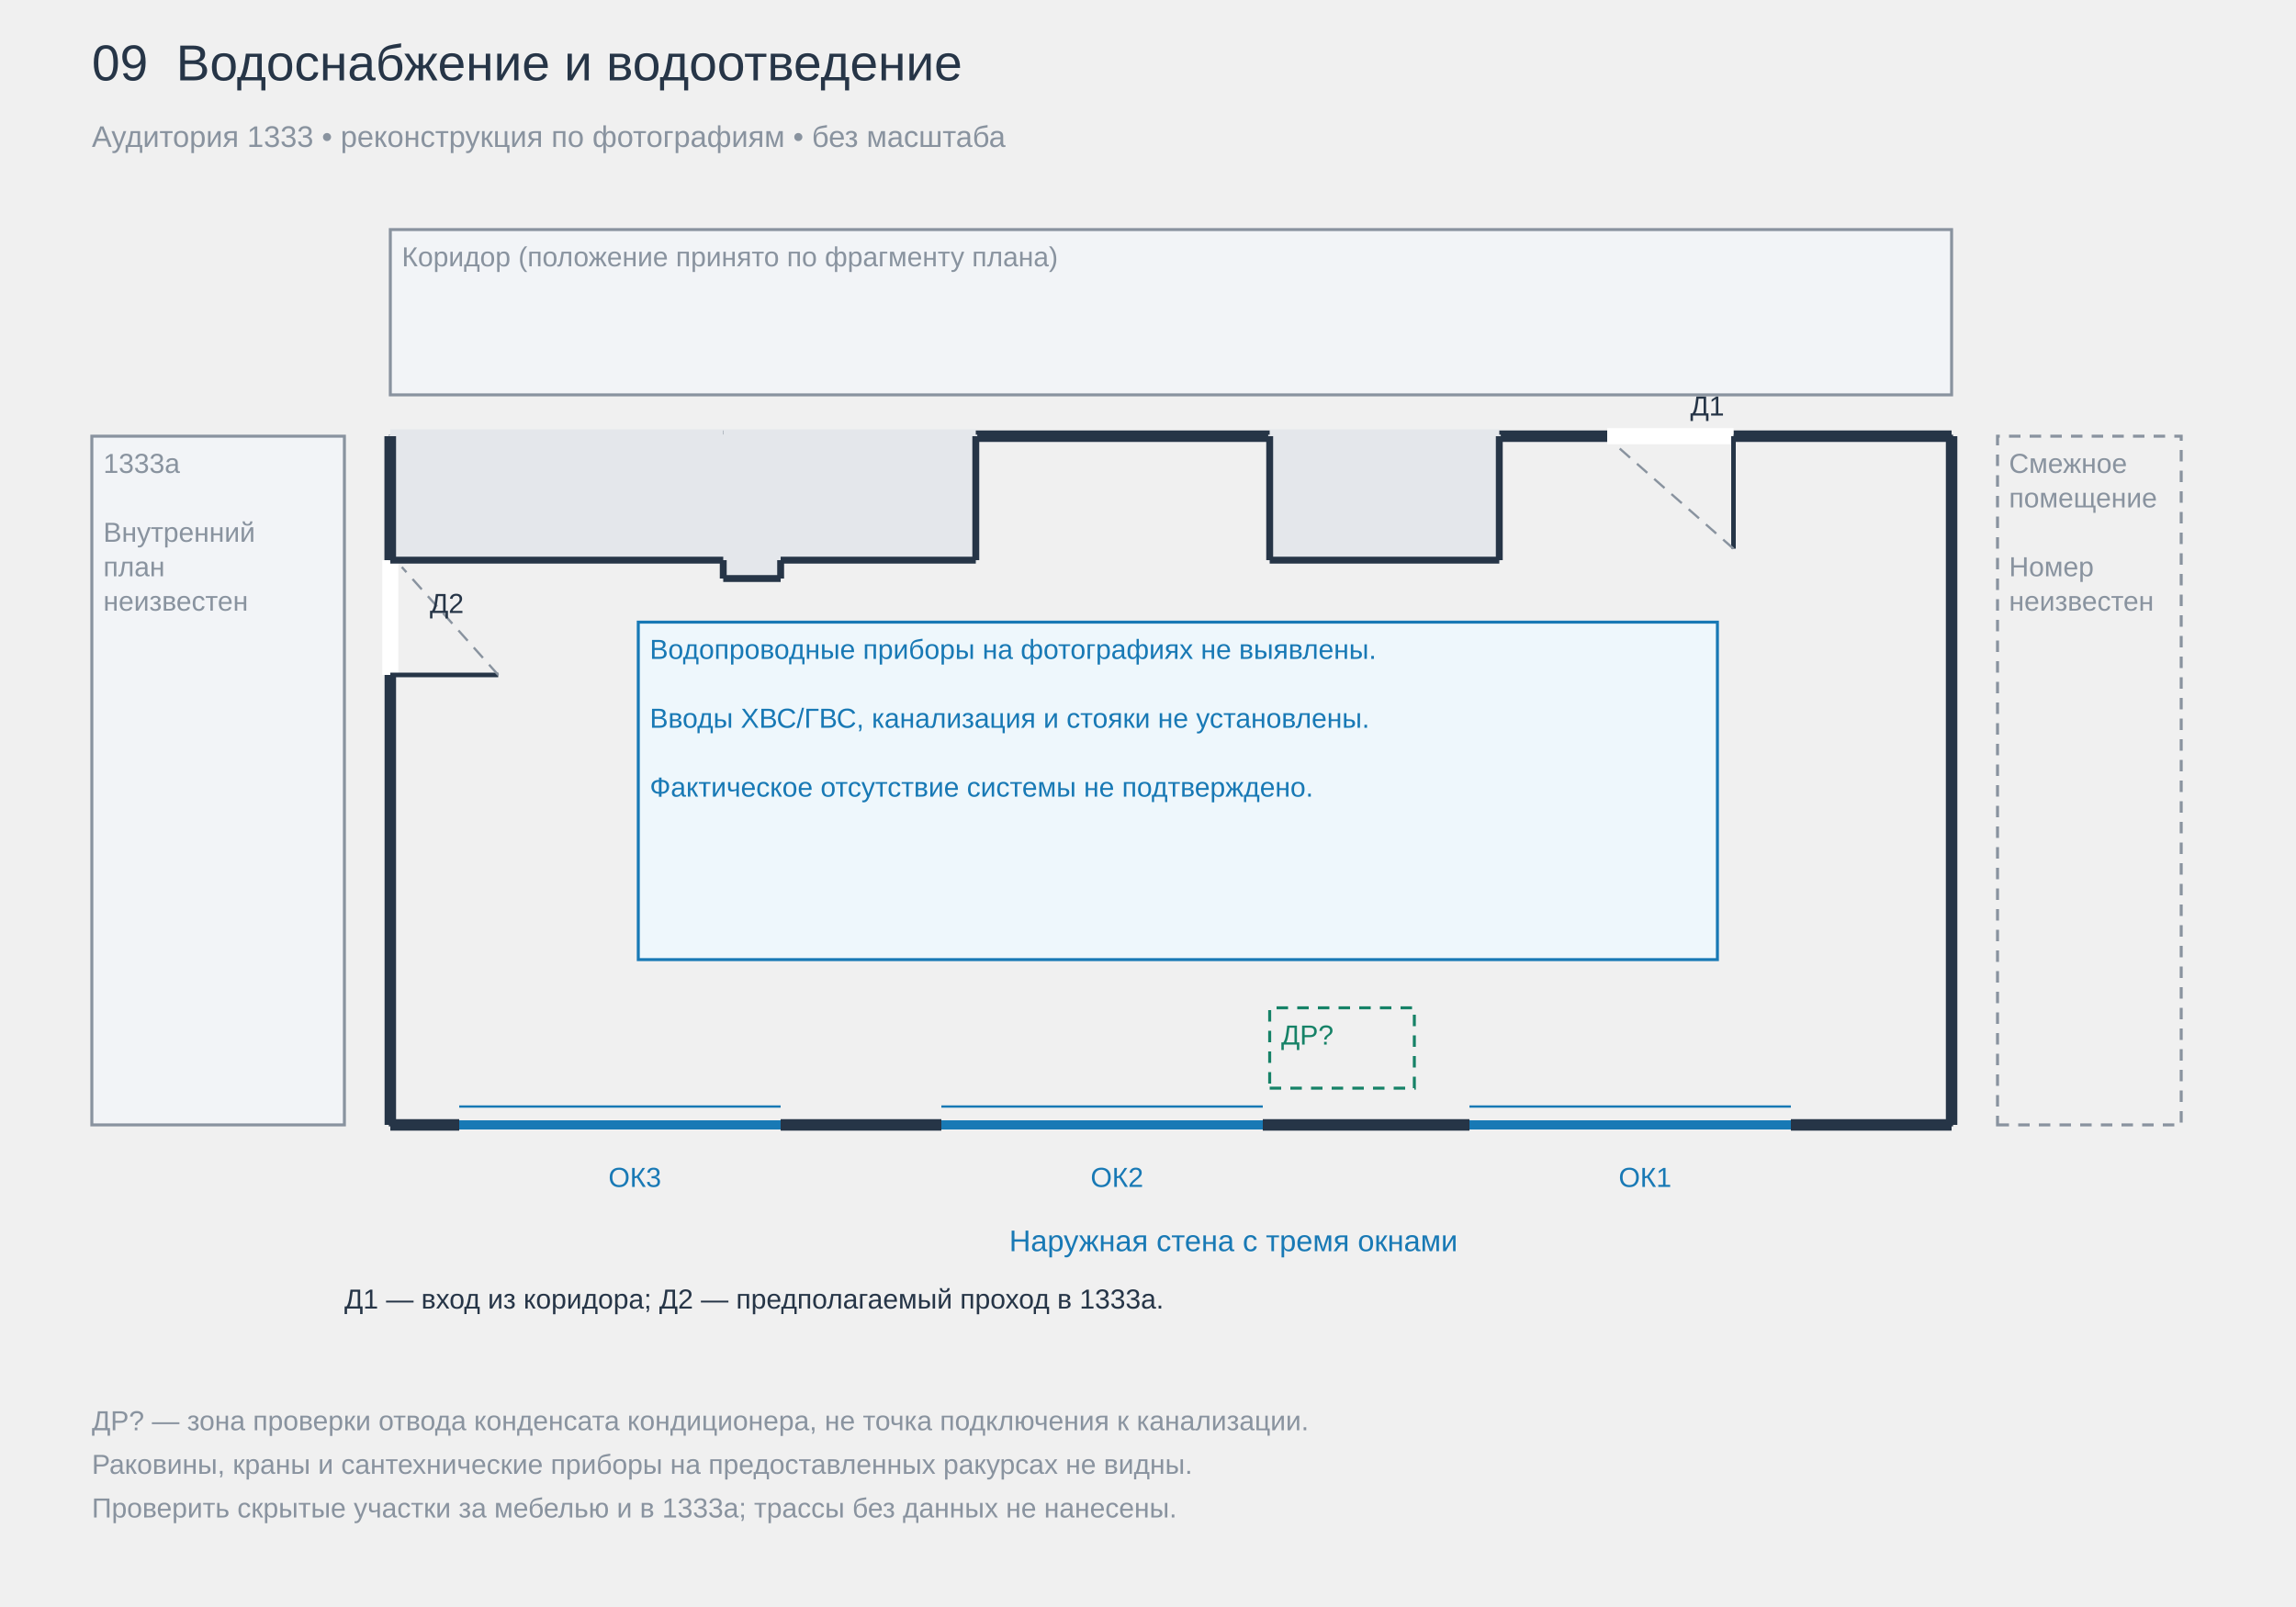
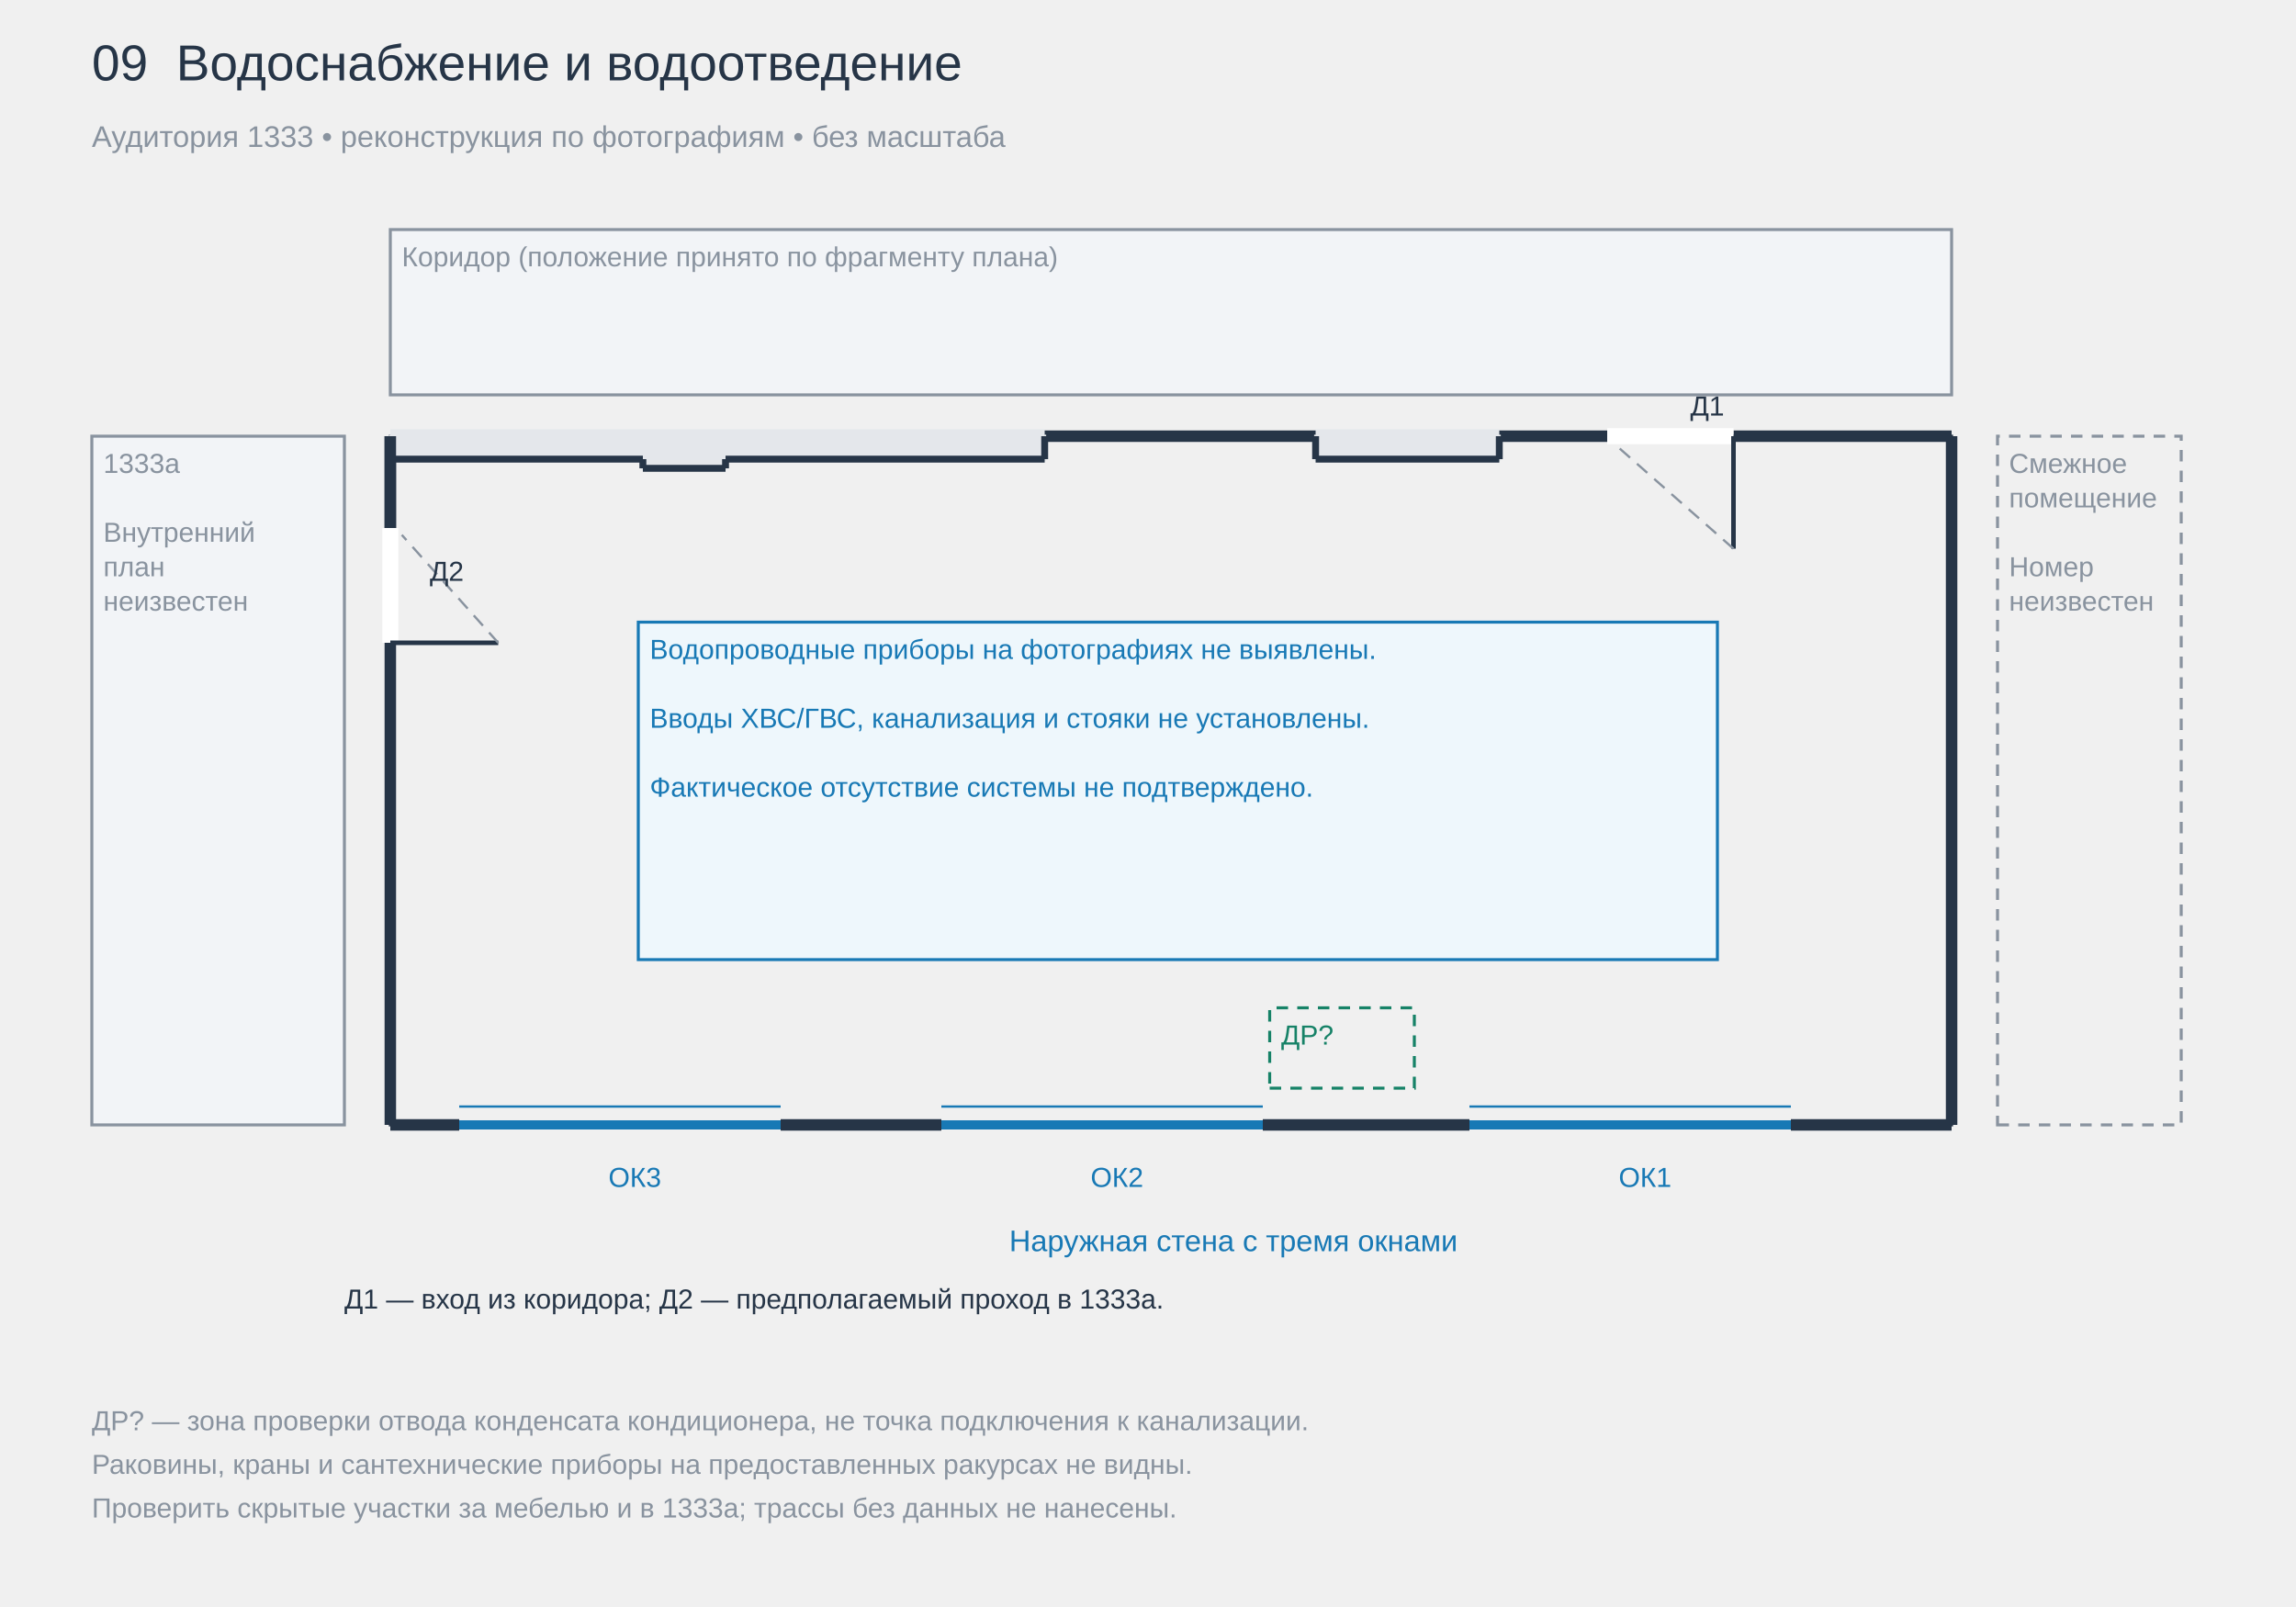
<svg xmlns="http://www.w3.org/2000/svg" version="1.1" width="1000" height="700" viewBox="0 0 1000 700">
  <text fill="#263547" xml:space="preserve" transform="matrix(1 0 -0 1 0 700)" font-size="22" font-family="Arial">
    <tspan y="-665" x="40 52.232 64.464 70.558 76.652 91.304 103.536 116.362 128.594 139.594 151.738 163.97 176.554 191.25 203.482 215.626 227.902 240.134 246.228 258.504 264.598 276.28 288.512 301.338 313.57 325.802 335.878 347.56 359.792 372.618 384.85 396.994 409.27">09  Водоснабжение и водоотведение</tspan>
  </text>
  <text fill="#89939f" xml:space="preserve" transform="matrix(1 0 -0 1 0 700)" font-size="13" font-family="Arial">
    <tspan y="-636" x="40 48.658 55.158 62.737 69.991 75.945 83.173 90.401 97.655 104.688 108.289 115.517 119.846 127.074 134.302 141.53 145.131 149.681 153.282 160.51 167.738 173.419 180.647 187.823 194.323 200.277 207.505 214.005 219.686 227.122 234.376 241.409 245.01 252.043 259.271 262.872 273.558 280.786 286.74 293.968 298.7 305.928 313.156 323.842 331.096 338.129 347.06 350.661 355.211 358.812 366.248 373.476 379.43 383.031 391.962 399.19 405.69 416.116 422.07 429.298 436.734">Аудитория 1­333 • реконструкция по фотографиям • без масштаба</tspan>
  </text>
  <path transform="matrix(1,0,0,-1,0,700)" d="M170 528H850V600H170Z" fill="#f2f4f7" />
  <path transform="matrix(1,0,0,-1,0,700)" stroke-width="1.3" stroke-linecap="butt" stroke-miterlimit="10" stroke-linejoin="miter" fill="none" stroke="#89939f" d="M170 528H850V600H170Z" />
  <text fill="#89939f" xml:space="preserve" transform="matrix(1 0 -0 1 0 700)" font-size="12" font-family="Arial">
    <tspan y="-584" x="175 181.984 188.656 195.328 202.024 209.02 215.692 222.364 225.688 229.684 236.176 242.848 249.844 256.516 264.532 271.204 277.828 284.524 291.196 294.52 301.012 307.684 314.38 321.004 327.496 332.992 339.664 342.988 349.48 356.152 359.476 369.34 376.012 382.684 387.052 395.296 401.968 408.592 414.088 420.088 423.412 429.904 436.9 443.572 450.196 456.868">Коридор (положение принято по фрагменту плана)</tspan>
  </text>
  <path transform="matrix(1,0,0,-1,0,700)" d="M40 210H150V510H40Z" fill="#f2f4f7" />
  <path transform="matrix(1,0,0,-1,0,700)" stroke-width="1.3" stroke-linecap="butt" stroke-miterlimit="10" stroke-linejoin="miter" fill="none" stroke="#89939f" d="M40 210H150V510H40Z" />
  <text fill="#89939f" xml:space="preserve" transform="matrix(1 0 -0 1 0 700)" font-size="12" font-family="Arial">
    <tspan y="-494" x="45 51.672 55.668 62.34 69.012 75.684">1­333а</tspan>
  </text>
  <text fill="#89939f" xml:space="preserve" transform="matrix(1 0 -0 1 0 700)" font-size="12" font-family="Arial">
    <tspan y="-464" x="45 52.992 59.616 65.616 71.112 77.784 84.456 91.08 97.704 104.4">Внутренний</tspan>
  </text>
  <text fill="#89939f" xml:space="preserve" transform="matrix(1 0 -0 1 0 700)" font-size="12" font-family="Arial">
    <tspan y="-449" x="45 51.492 58.488 65.16">план</tspan>
  </text>
  <text fill="#89939f" xml:space="preserve" transform="matrix(1 0 -0 1 0 700)" font-size="12" font-family="Arial">
    <tspan y="-434" x="45 51.624 58.296 64.992 70.488 76.86 83.532 89.532 95.028 101.7">неизвестен</tspan>
  </text>
  <path transform="matrix(1,0,0,-1,0,700)" stroke-width="1.3" stroke-linecap="butt" stroke-dasharray="5,4" stroke-miterlimit="10" stroke-linejoin="miter" fill="none" stroke="#89939f" d="M870 210H950V510H870Z" />
  <text fill="#89939f" xml:space="preserve" transform="matrix(1 0 -0 1 0 700)" font-size="12" font-family="Arial">
    <tspan y="-494" x="875 883.664 891.908 898.58 906.596 913.22 919.892">Смежное</tspan>
  </text>
  <text fill="#89939f" xml:space="preserve" transform="matrix(1 0 -0 1 0 700)" font-size="12" font-family="Arial">
    <tspan y="-479" x="875 881.492 888.164 896.408 903.08 912.944 919.616 926.24 932.936">помещение</tspan>
  </text>
  <text fill="#89939f" xml:space="preserve" transform="matrix(1 0 -0 1 0 700)" font-size="12" font-family="Arial">
    <tspan y="-449" x="875 883.664 890.336 898.58 905.252">Номер</tspan>
  </text>
  <text fill="#89939f" xml:space="preserve" transform="matrix(1 0 -0 1 0 700)" font-size="12" font-family="Arial">
    <tspan y="-434" x="875 881.624 888.296 894.992 900.488 906.86 913.532 919.532 925.028 931.7">неизвестен</tspan>
  </text>
  <path transform="matrix(1,0,0,-1,0,700)" stroke-width="1.3" stroke-linecap="butt" stroke-miterlimit="10" stroke-linejoin="miter" fill="none" stroke="#263547" d="M170 210H850V510H170Z" />
  <path transform="matrix(1,0,0,-1,0,700)" stroke-width="5" stroke-linecap="butt" stroke-miterlimit="10" stroke-linejoin="miter" fill="none" stroke="#263547" d="M850 510H755" />
  <path transform="matrix(1,0,0,-1,0,700)" stroke-width="5" stroke-linecap="butt" stroke-miterlimit="10" stroke-linejoin="miter" fill="none" stroke="#263547" d="M700 510H170" />
  <path transform="matrix(1,0,0,-1,0,700)" stroke-width="5" stroke-linecap="butt" stroke-miterlimit="10" stroke-linejoin="miter" fill="none" stroke="#263547" d="M850 510V210" />
-   <path transform="matrix(1,0,0,-1,0,700)" stroke-width="5" stroke-linecap="butt" stroke-miterlimit="10" stroke-linejoin="miter" fill="none" stroke="#263547" d="M170 510V456" />
-   <path transform="matrix(1,0,0,-1,0,700)" stroke-width="5" stroke-linecap="butt" stroke-miterlimit="10" stroke-linejoin="miter" fill="none" stroke="#263547" d="M170 406V210" />
+   <path transform="matrix(1,0,0,-1,0,700)" stroke-width="5" stroke-linecap="butt" stroke-miterlimit="10" stroke-linejoin="miter" fill="none" stroke="#263547" d="M170 510V470" />
+   <path transform="matrix(1,0,0,-1,0,700)" stroke-width="5" stroke-linecap="butt" stroke-miterlimit="10" stroke-linejoin="miter" fill="none" stroke="#263547" d="M170 420V210" />
  <path transform="matrix(1,0,0,-1,0,700)" stroke-width="5" stroke-linecap="butt" stroke-miterlimit="10" stroke-linejoin="miter" fill="none" stroke="#263547" d="M850 210H780" />
  <path transform="matrix(1,0,0,-1,0,700)" stroke-width="5" stroke-linecap="butt" stroke-miterlimit="10" stroke-linejoin="miter" fill="none" stroke="#263547" d="M640 210H550" />
  <path transform="matrix(1,0,0,-1,0,700)" stroke-width="5" stroke-linecap="butt" stroke-miterlimit="10" stroke-linejoin="miter" fill="none" stroke="#263547" d="M410 210H340" />
  <path transform="matrix(1,0,0,-1,0,700)" stroke-width="5" stroke-linecap="butt" stroke-miterlimit="10" stroke-linejoin="miter" fill="none" stroke="#263547" d="M200 210H170" />
  <path transform="matrix(1,0,0,-1,0,700)" stroke-width="7" stroke-linecap="butt" stroke-miterlimit="10" stroke-linejoin="miter" fill="none" stroke="#ffffff" d="M755 510H700" />
-   <path transform="matrix(1,0,0,-1,0,700)" stroke-width="7" stroke-linecap="butt" stroke-miterlimit="10" stroke-linejoin="miter" fill="none" stroke="#ffffff" d="M170 456V406" />
+   <path transform="matrix(1,0,0,-1,0,700)" stroke-width="7" stroke-linecap="butt" stroke-miterlimit="10" stroke-linejoin="miter" fill="none" stroke="#ffffff" d="M170 470V420" />
  <path transform="matrix(1,0,0,-1,0,700)" stroke-width="2" stroke-linecap="butt" stroke-miterlimit="10" stroke-linejoin="miter" fill="none" stroke="#263547" d="M755 510V461" />
  <path transform="matrix(1,0,0,-1,0,700)" stroke-width="1" stroke-linecap="butt" stroke-dasharray="6,4" stroke-miterlimit="10" stroke-linejoin="miter" fill="none" stroke="#89939f" d="M755 461 705 505" />
  <text fill="#263547" xml:space="preserve" transform="matrix(1 0 -0 1 0 700)" font-size="12" font-family="Arial">
    <tspan y="-519" x="736.199 744.323">Д1</tspan>
  </text>
-   <path transform="matrix(1,0,0,-1,0,700)" stroke-width="2" stroke-linecap="butt" stroke-miterlimit="10" stroke-linejoin="miter" fill="none" stroke="#263547" d="M170 406H217" />
-   <path transform="matrix(1,0,0,-1,0,700)" stroke-width="1" stroke-linecap="butt" stroke-dasharray="6,4" stroke-miterlimit="10" stroke-linejoin="miter" fill="none" stroke="#89939f" d="M217 406 175 453" />
+   <path transform="matrix(1,0,0,-1,0,700)" stroke-width="2" stroke-linecap="butt" stroke-miterlimit="10" stroke-linejoin="miter" fill="none" stroke="#263547" d="M170 420H217" />
+   <path transform="matrix(1,0,0,-1,0,700)" stroke-width="1" stroke-linecap="butt" stroke-dasharray="6,4" stroke-miterlimit="10" stroke-linejoin="miter" fill="none" stroke="#89939f" d="M217 420 175 467" />
  <path transform="matrix(1,0,0,-1,0,700)" stroke-width="4" stroke-linecap="butt" stroke-miterlimit="10" stroke-linejoin="miter" fill="none" stroke="#1879b5" d="M780 210H640" />
  <path transform="matrix(1,0,0,-1,0,700)" stroke-width="1" stroke-linecap="butt" stroke-miterlimit="10" stroke-linejoin="miter" fill="none" stroke="#1879b5" d="M780 218H640" />
  <text fill="#1879b5" xml:space="preserve" transform="matrix(1 0 -0 1 0 700)" font-size="12" font-family="Arial">
    <tspan y="-183" x="705.002 714.326 721.31">ОК1</tspan>
  </text>
  <path transform="matrix(1,0,0,-1,0,700)" stroke-width="4" stroke-linecap="butt" stroke-miterlimit="10" stroke-linejoin="miter" fill="none" stroke="#1879b5" d="M550 210H410" />
  <path transform="matrix(1,0,0,-1,0,700)" stroke-width="1" stroke-linecap="butt" stroke-miterlimit="10" stroke-linejoin="miter" fill="none" stroke="#1879b5" d="M550 218H410" />
  <text fill="#1879b5" xml:space="preserve" transform="matrix(1 0 -0 1 0 700)" font-size="12" font-family="Arial">
    <tspan y="-183" x="475.002 484.326 491.31">ОК2</tspan>
  </text>
  <path transform="matrix(1,0,0,-1,0,700)" stroke-width="4" stroke-linecap="butt" stroke-miterlimit="10" stroke-linejoin="miter" fill="none" stroke="#1879b5" d="M340 210H200" />
  <path transform="matrix(1,0,0,-1,0,700)" stroke-width="1" stroke-linecap="butt" stroke-miterlimit="10" stroke-linejoin="miter" fill="none" stroke="#1879b5" d="M340 218H200" />
  <text fill="#1879b5" xml:space="preserve" transform="matrix(1 0 -0 1 0 700)" font-size="12" font-family="Arial">
    <tspan y="-183" x="265.002 274.326 281.31">ОК3</tspan>
  </text>
  <text fill="#1879b5" xml:space="preserve" transform="matrix(1 0 -0 1 0 700)" font-size="13" font-family="Arial">
    <tspan y="-155" x="439.549 448.935 456.163 463.391 469.891 478.575 485.751 492.979 500.012 503.613 510.113 516.067 523.295 530.471 537.699 541.3 547.8 551.401 557.355 564.583 571.811 580.742 587.775 591.376 598.605 604.285 611.462 618.69 627.621">Наружная стена с тремя окнами</tspan>
  </text>
-   <path transform="matrix(1,0,0,-1,0,700)" d="M553 456H653V510H553Z" fill="#e4e7eb" />
-   <path transform="matrix(1,0,0,-1,0,700)" stroke-width="1.3" stroke-linecap="butt" stroke-miterlimit="10" stroke-linejoin="miter" fill="none" stroke="#e4e7eb" d="M553 456H653V510H553Z" />
-   <path transform="matrix(1,0,0,-1,0,700)" stroke-width="6" stroke-linecap="butt" stroke-miterlimit="10" stroke-linejoin="miter" fill="none" stroke="#e4e7eb" d="M653 510H553" />
-   <path transform="matrix(1,0,0,-1,0,700)" d="M340 456H425V510H340Z" fill="#e4e7eb" />
-   <path transform="matrix(1,0,0,-1,0,700)" stroke-width="1.3" stroke-linecap="butt" stroke-miterlimit="10" stroke-linejoin="miter" fill="none" stroke="#e4e7eb" d="M340 456H425V510H340Z" />
-   <path transform="matrix(1,0,0,-1,0,700)" stroke-width="6" stroke-linecap="butt" stroke-miterlimit="10" stroke-linejoin="miter" fill="none" stroke="#e4e7eb" d="M425 510H340" />
-   <path transform="matrix(1,0,0,-1,0,700)" d="M315 448H340V510H315Z" fill="#e4e7eb" />
-   <path transform="matrix(1,0,0,-1,0,700)" stroke-width="1.3" stroke-linecap="butt" stroke-miterlimit="10" stroke-linejoin="miter" fill="none" stroke="#e4e7eb" d="M315 448H340V510H315Z" />
-   <path transform="matrix(1,0,0,-1,0,700)" stroke-width="6" stroke-linecap="butt" stroke-miterlimit="10" stroke-linejoin="miter" fill="none" stroke="#e4e7eb" d="M340 510H315" />
-   <path transform="matrix(1,0,0,-1,0,700)" d="M170 456H315V510H170Z" fill="#e4e7eb" />
-   <path transform="matrix(1,0,0,-1,0,700)" stroke-width="1.3" stroke-linecap="butt" stroke-miterlimit="10" stroke-linejoin="miter" fill="none" stroke="#e4e7eb" d="M170 456H315V510H170Z" />
-   <path transform="matrix(1,0,0,-1,0,700)" stroke-width="6" stroke-linecap="butt" stroke-miterlimit="10" stroke-linejoin="miter" fill="none" stroke="#e4e7eb" d="M315 510H170" />
-   <path transform="matrix(1,0,0,-1,0,700)" stroke-width="3" stroke-linecap="butt" stroke-miterlimit="10" stroke-linejoin="miter" fill="none" stroke="#263547" d="M653 510V456" />
-   <path transform="matrix(1,0,0,-1,0,700)" stroke-width="3" stroke-linecap="butt" stroke-miterlimit="10" stroke-linejoin="miter" fill="none" stroke="#263547" d="M653 456H553" />
-   <path transform="matrix(1,0,0,-1,0,700)" stroke-width="3" stroke-linecap="butt" stroke-miterlimit="10" stroke-linejoin="miter" fill="none" stroke="#263547" d="M553 456V510" />
-   <path transform="matrix(1,0,0,-1,0,700)" stroke-width="3" stroke-linecap="butt" stroke-miterlimit="10" stroke-linejoin="miter" fill="none" stroke="#263547" d="M425 510V456" />
-   <path transform="matrix(1,0,0,-1,0,700)" stroke-width="3" stroke-linecap="butt" stroke-miterlimit="10" stroke-linejoin="miter" fill="none" stroke="#263547" d="M425 456H340" />
-   <path transform="matrix(1,0,0,-1,0,700)" stroke-width="3" stroke-linecap="butt" stroke-miterlimit="10" stroke-linejoin="miter" fill="none" stroke="#263547" d="M340 456V448" />
-   <path transform="matrix(1,0,0,-1,0,700)" stroke-width="3" stroke-linecap="butt" stroke-miterlimit="10" stroke-linejoin="miter" fill="none" stroke="#263547" d="M340 448H315" />
-   <path transform="matrix(1,0,0,-1,0,700)" stroke-width="3" stroke-linecap="butt" stroke-miterlimit="10" stroke-linejoin="miter" fill="none" stroke="#263547" d="M315 448V456" />
-   <path transform="matrix(1,0,0,-1,0,700)" stroke-width="3" stroke-linecap="butt" stroke-miterlimit="10" stroke-linejoin="miter" fill="none" stroke="#263547" d="M315 456H170" />
-   <path transform="matrix(1,0,0,-1,0,700)" stroke-width="5" stroke-linecap="butt" stroke-miterlimit="10" stroke-linejoin="miter" fill="none" stroke="#263547" d="M170 510V456" />
+   <path transform="matrix(1,0,0,-1,0,700)" d="M573 500H653V510H573Z" fill="#e4e7eb" />
+   <path transform="matrix(1,0,0,-1,0,700)" stroke-width="1.3" stroke-linecap="butt" stroke-miterlimit="10" stroke-linejoin="miter" fill="none" stroke="#e4e7eb" d="M573 500H653V510H573Z" />
+   <path transform="matrix(1,0,0,-1,0,700)" stroke-width="6" stroke-linecap="butt" stroke-miterlimit="10" stroke-linejoin="miter" fill="none" stroke="#e4e7eb" d="M653 510H573" />
+   <path transform="matrix(1,0,0,-1,0,700)" d="M316 500H455V510H316Z" fill="#e4e7eb" />
+   <path transform="matrix(1,0,0,-1,0,700)" stroke-width="1.3" stroke-linecap="butt" stroke-miterlimit="10" stroke-linejoin="miter" fill="none" stroke="#e4e7eb" d="M316 500H455V510H316Z" />
+   <path transform="matrix(1,0,0,-1,0,700)" stroke-width="6" stroke-linecap="butt" stroke-miterlimit="10" stroke-linejoin="miter" fill="none" stroke="#e4e7eb" d="M455 510H316" />
+   <path transform="matrix(1,0,0,-1,0,700)" d="M280 496H316V510H280Z" fill="#e4e7eb" />
+   <path transform="matrix(1,0,0,-1,0,700)" stroke-width="1.3" stroke-linecap="butt" stroke-miterlimit="10" stroke-linejoin="miter" fill="none" stroke="#e4e7eb" d="M280 496H316V510H280Z" />
+   <path transform="matrix(1,0,0,-1,0,700)" stroke-width="6" stroke-linecap="butt" stroke-miterlimit="10" stroke-linejoin="miter" fill="none" stroke="#e4e7eb" d="M316 510H280" />
+   <path transform="matrix(1,0,0,-1,0,700)" d="M170 500H280V510H170Z" fill="#e4e7eb" />
+   <path transform="matrix(1,0,0,-1,0,700)" stroke-width="1.3" stroke-linecap="butt" stroke-miterlimit="10" stroke-linejoin="miter" fill="none" stroke="#e4e7eb" d="M170 500H280V510H170Z" />
+   <path transform="matrix(1,0,0,-1,0,700)" stroke-width="6" stroke-linecap="butt" stroke-miterlimit="10" stroke-linejoin="miter" fill="none" stroke="#e4e7eb" d="M280 510H170" />
+   <path transform="matrix(1,0,0,-1,0,700)" stroke-width="3" stroke-linecap="butt" stroke-miterlimit="10" stroke-linejoin="miter" fill="none" stroke="#263547" d="M653 510V500" />
+   <path transform="matrix(1,0,0,-1,0,700)" stroke-width="3" stroke-linecap="butt" stroke-miterlimit="10" stroke-linejoin="miter" fill="none" stroke="#263547" d="M653 500H573" />
+   <path transform="matrix(1,0,0,-1,0,700)" stroke-width="3" stroke-linecap="butt" stroke-miterlimit="10" stroke-linejoin="miter" fill="none" stroke="#263547" d="M573 500V510" />
+   <path transform="matrix(1,0,0,-1,0,700)" stroke-width="3" stroke-linecap="butt" stroke-miterlimit="10" stroke-linejoin="miter" fill="none" stroke="#263547" d="M455 510V500" />
+   <path transform="matrix(1,0,0,-1,0,700)" stroke-width="3" stroke-linecap="butt" stroke-miterlimit="10" stroke-linejoin="miter" fill="none" stroke="#263547" d="M455 500H316" />
+   <path transform="matrix(1,0,0,-1,0,700)" stroke-width="3" stroke-linecap="butt" stroke-miterlimit="10" stroke-linejoin="miter" fill="none" stroke="#263547" d="M316 500V496" />
+   <path transform="matrix(1,0,0,-1,0,700)" stroke-width="3" stroke-linecap="butt" stroke-miterlimit="10" stroke-linejoin="miter" fill="none" stroke="#263547" d="M316 496H280" />
+   <path transform="matrix(1,0,0,-1,0,700)" stroke-width="3" stroke-linecap="butt" stroke-miterlimit="10" stroke-linejoin="miter" fill="none" stroke="#263547" d="M280 496V500" />
+   <path transform="matrix(1,0,0,-1,0,700)" stroke-width="3" stroke-linecap="butt" stroke-miterlimit="10" stroke-linejoin="miter" fill="none" stroke="#263547" d="M280 500H170" />
+   <path transform="matrix(1,0,0,-1,0,700)" stroke-width="5" stroke-linecap="butt" stroke-miterlimit="10" stroke-linejoin="miter" fill="none" stroke="#263547" d="M170 510V470" />
  <text fill="#263547" xml:space="preserve" transform="matrix(1 0 -0 1 0 700)" font-size="12" font-family="Arial">
-     <tspan y="-433" x="187.199 195.323">Д2</tspan>
+     <tspan y="-447" x="187.199 195.323">Д2</tspan>
  </text>
  <text fill="#263547" xml:space="preserve" transform="matrix(1 0 -0 1 0 700)" font-size="12" font-family="Arial">
    <tspan y="-130" x="150 158.124 164.796 168.12 180.12 183.444 189.816 195.816 202.488 209.484 212.808 219.504 225 228.324 233.568 240.24 246.912 253.608 260.604 267.276 273.948 280.62 283.944 287.268 295.392 302.064 305.388 317.388 320.712 327.204 333.876 340.548 347.544 354.036 360.708 367.704 374.376 378.744 385.416 392.088 400.332 408.948 415.644 418.968 425.46 432.132 438.804 444.804 451.476 458.472 461.796 468.168 471.492 478.164 482.16 488.832 495.504 502.176 508.848">Д1 — вход из коридора; Д2 — предполагаемый проход в 1­333а.</tspan>
  </text>
  <path transform="matrix(1,0,0,-1,0,700)" d="M278 282H748V429H278Z" fill="#eef7fc" />
  <path transform="matrix(1,0,0,-1,0,700)" stroke-width="1.3" stroke-linecap="butt" stroke-miterlimit="10" stroke-linejoin="miter" fill="none" stroke="#1879b5" d="M278 282H748V429H278Z" />
  <text fill="#1879b5" xml:space="preserve" transform="matrix(1 0 -0 1 0 700)" font-size="12" font-family="Arial">
    <tspan y="-413" x="283 290.992 297.664 304.66 311.332 317.824 324.496 331.168 337.54 344.212 351.208 357.832 366.448 373.12 376.444 382.936 389.608 396.304 403.168 409.84 416.512 425.128 428.452 435.076 441.748 445.072 454.936 461.608 467.104 473.776 478.144 484.816 491.488 501.352 508.048 514.54 520.54 523.864 530.488 537.16 540.484 546.856 555.472 561.964 568.336 575.332 582.004 588.628 597.244">Водопроводные приборы на фотографиях не выявлены.</tspan>
  </text>
  <text fill="#1879b5" xml:space="preserve" transform="matrix(1 0 -0 1 0 700)" font-size="12" font-family="Arial">
    <tspan y="-383" x="283 290.992 297.364 304.036 311.032 319.648 322.972 330.964 338.956 347.62 350.944 357.436 365.428 374.092 377.416 380.74 385.984 392.656 399.28 405.952 412.948 419.644 425.14 431.812 438.676 445.372 451.864 455.188 461.884 465.208 471.208 476.704 483.376 489.868 495.112 501.808 505.132 511.756 518.428 521.752 527.752 533.752 539.248 545.92 552.544 559.216 565.588 572.584 579.256 585.88 594.496">Вводы ХВС/ГВС, канализация и стояки не установлены.</tspan>
  </text>
  <text fill="#1879b5" xml:space="preserve" transform="matrix(1 0 -0 1 0 700)" font-size="12" font-family="Arial">
    <tspan y="-353" x="283 292.12 298.792 304.036 309.532 316.228 322.468 329.14 335.14 340.384 347.056 353.728 357.052 363.724 369.22 375.22 381.22 386.716 392.716 398.212 404.584 411.28 417.952 421.276 427.276 433.972 439.972 445.468 452.14 460.384 469 472.324 478.948 485.62 488.944 495.436 502.108 509.104 514.6 520.972 527.644 534.316 542.332 549.328 556 562.624 569.296">Фактическое отсутствие системы не подтверждено.</tspan>
  </text>
  <path transform="matrix(1,0,0,-1,0,700)" stroke-width="1.3" stroke-linecap="butt" stroke-dasharray="5,4" stroke-miterlimit="10" stroke-linejoin="miter" fill="none" stroke="#168267" d="M553 226H616V261H553Z" />
  <text fill="#168267" xml:space="preserve" transform="matrix(1 0 -0 1 0 700)" font-size="12" font-family="Arial">
    <tspan y="-245" x="558 566.124 574.116">ДР?</tspan>
  </text>
  <text fill="#89939f" xml:space="preserve" transform="matrix(1 0 -0 1 0 700)" font-size="12" font-family="Arial">
    <tspan y="-77" x="40 48.124 56.116 62.788 66.112 78.112 81.436 86.932 93.604 100.228 106.9 110.224 116.716 123.388 130.06 136.432 143.104 149.776 155.02 161.716 165.04 171.712 177.208 183.58 190.252 197.248 203.92 207.244 212.488 219.16 225.784 232.78 239.452 246.076 252.076 258.748 264.244 270.916 274.24 279.484 286.156 292.78 299.776 306.472 313.336 320.032 326.704 333.328 340 346.672 353.344 356.668 359.992 366.616 373.288 376.612 382.108 388.78 395.02 400.264 406.936 410.26 416.752 423.424 430.42 435.664 442.66 451.66 457.9 464.572 471.196 477.892 484.384 487.708 492.952 496.276 501.52 508.192 514.816 521.488 528.484 535.18 540.676 547.348 554.212 560.908 567.604">ДР? — зона проверки отвода конденсата кондиционера, не точка подключения к канализации.</tspan>
  </text>
  <text fill="#89939f" xml:space="preserve" transform="matrix(1 0 -0 1 0 700)" font-size="12" font-family="Arial">
    <tspan y="-58" x="40 47.992 54.664 59.908 66.58 72.952 79.648 86.272 94.888 98.212 101.536 106.78 113.452 120.124 126.748 135.364 138.688 145.384 148.708 154.708 161.38 168.004 173.5 180.172 186.172 192.796 199.492 205.732 212.404 218.404 223.648 230.344 237.016 240.34 246.832 253.504 260.2 267.064 273.736 280.408 289.024 292.348 298.972 305.644 308.968 315.46 322.132 328.804 335.8 342.472 348.472 353.968 360.64 367.012 374.008 380.68 387.304 393.928 402.544 408.544 411.868 418.54 425.212 430.456 436.456 443.128 449.128 455.8 461.8 465.124 471.748 478.42 481.744 488.116 494.812 501.808 508.432 517.048">Раковины, краны и сантехнические приборы на предоставленных ракурсах не видны.</tspan>
  </text>
  <text fill="#89939f" xml:space="preserve" transform="matrix(1 0 -0 1 0 700)" font-size="12" font-family="Arial">
    <tspan y="-39" x="40 48.616 55.288 61.96 68.332 75.004 81.676 88.372 93.868 100.108 103.432 109.432 114.676 121.348 129.964 135.46 144.076 150.748 154.072 160.072 166.312 172.984 178.984 184.48 189.724 196.42 199.744 205.24 211.912 215.236 223.48 230.152 237.016 243.688 250.684 256.924 265.924 269.248 275.944 279.268 285.64 288.964 295.636 299.632 306.304 312.976 319.648 326.32 329.644 332.968 338.464 345.136 351.808 357.808 363.808 372.424 375.748 382.612 389.284 394.78 398.104 405.1 411.772 418.396 425.02 433.636 439.636 442.96 449.584 456.256 459.58 466.204 472.876 479.5 486.172 492.172 498.844 505.468 514.084">Проверить скрытые участки за мебелью и в 1­333а; трассы без данных не нанесены.</tspan>
  </text>
</svg>
